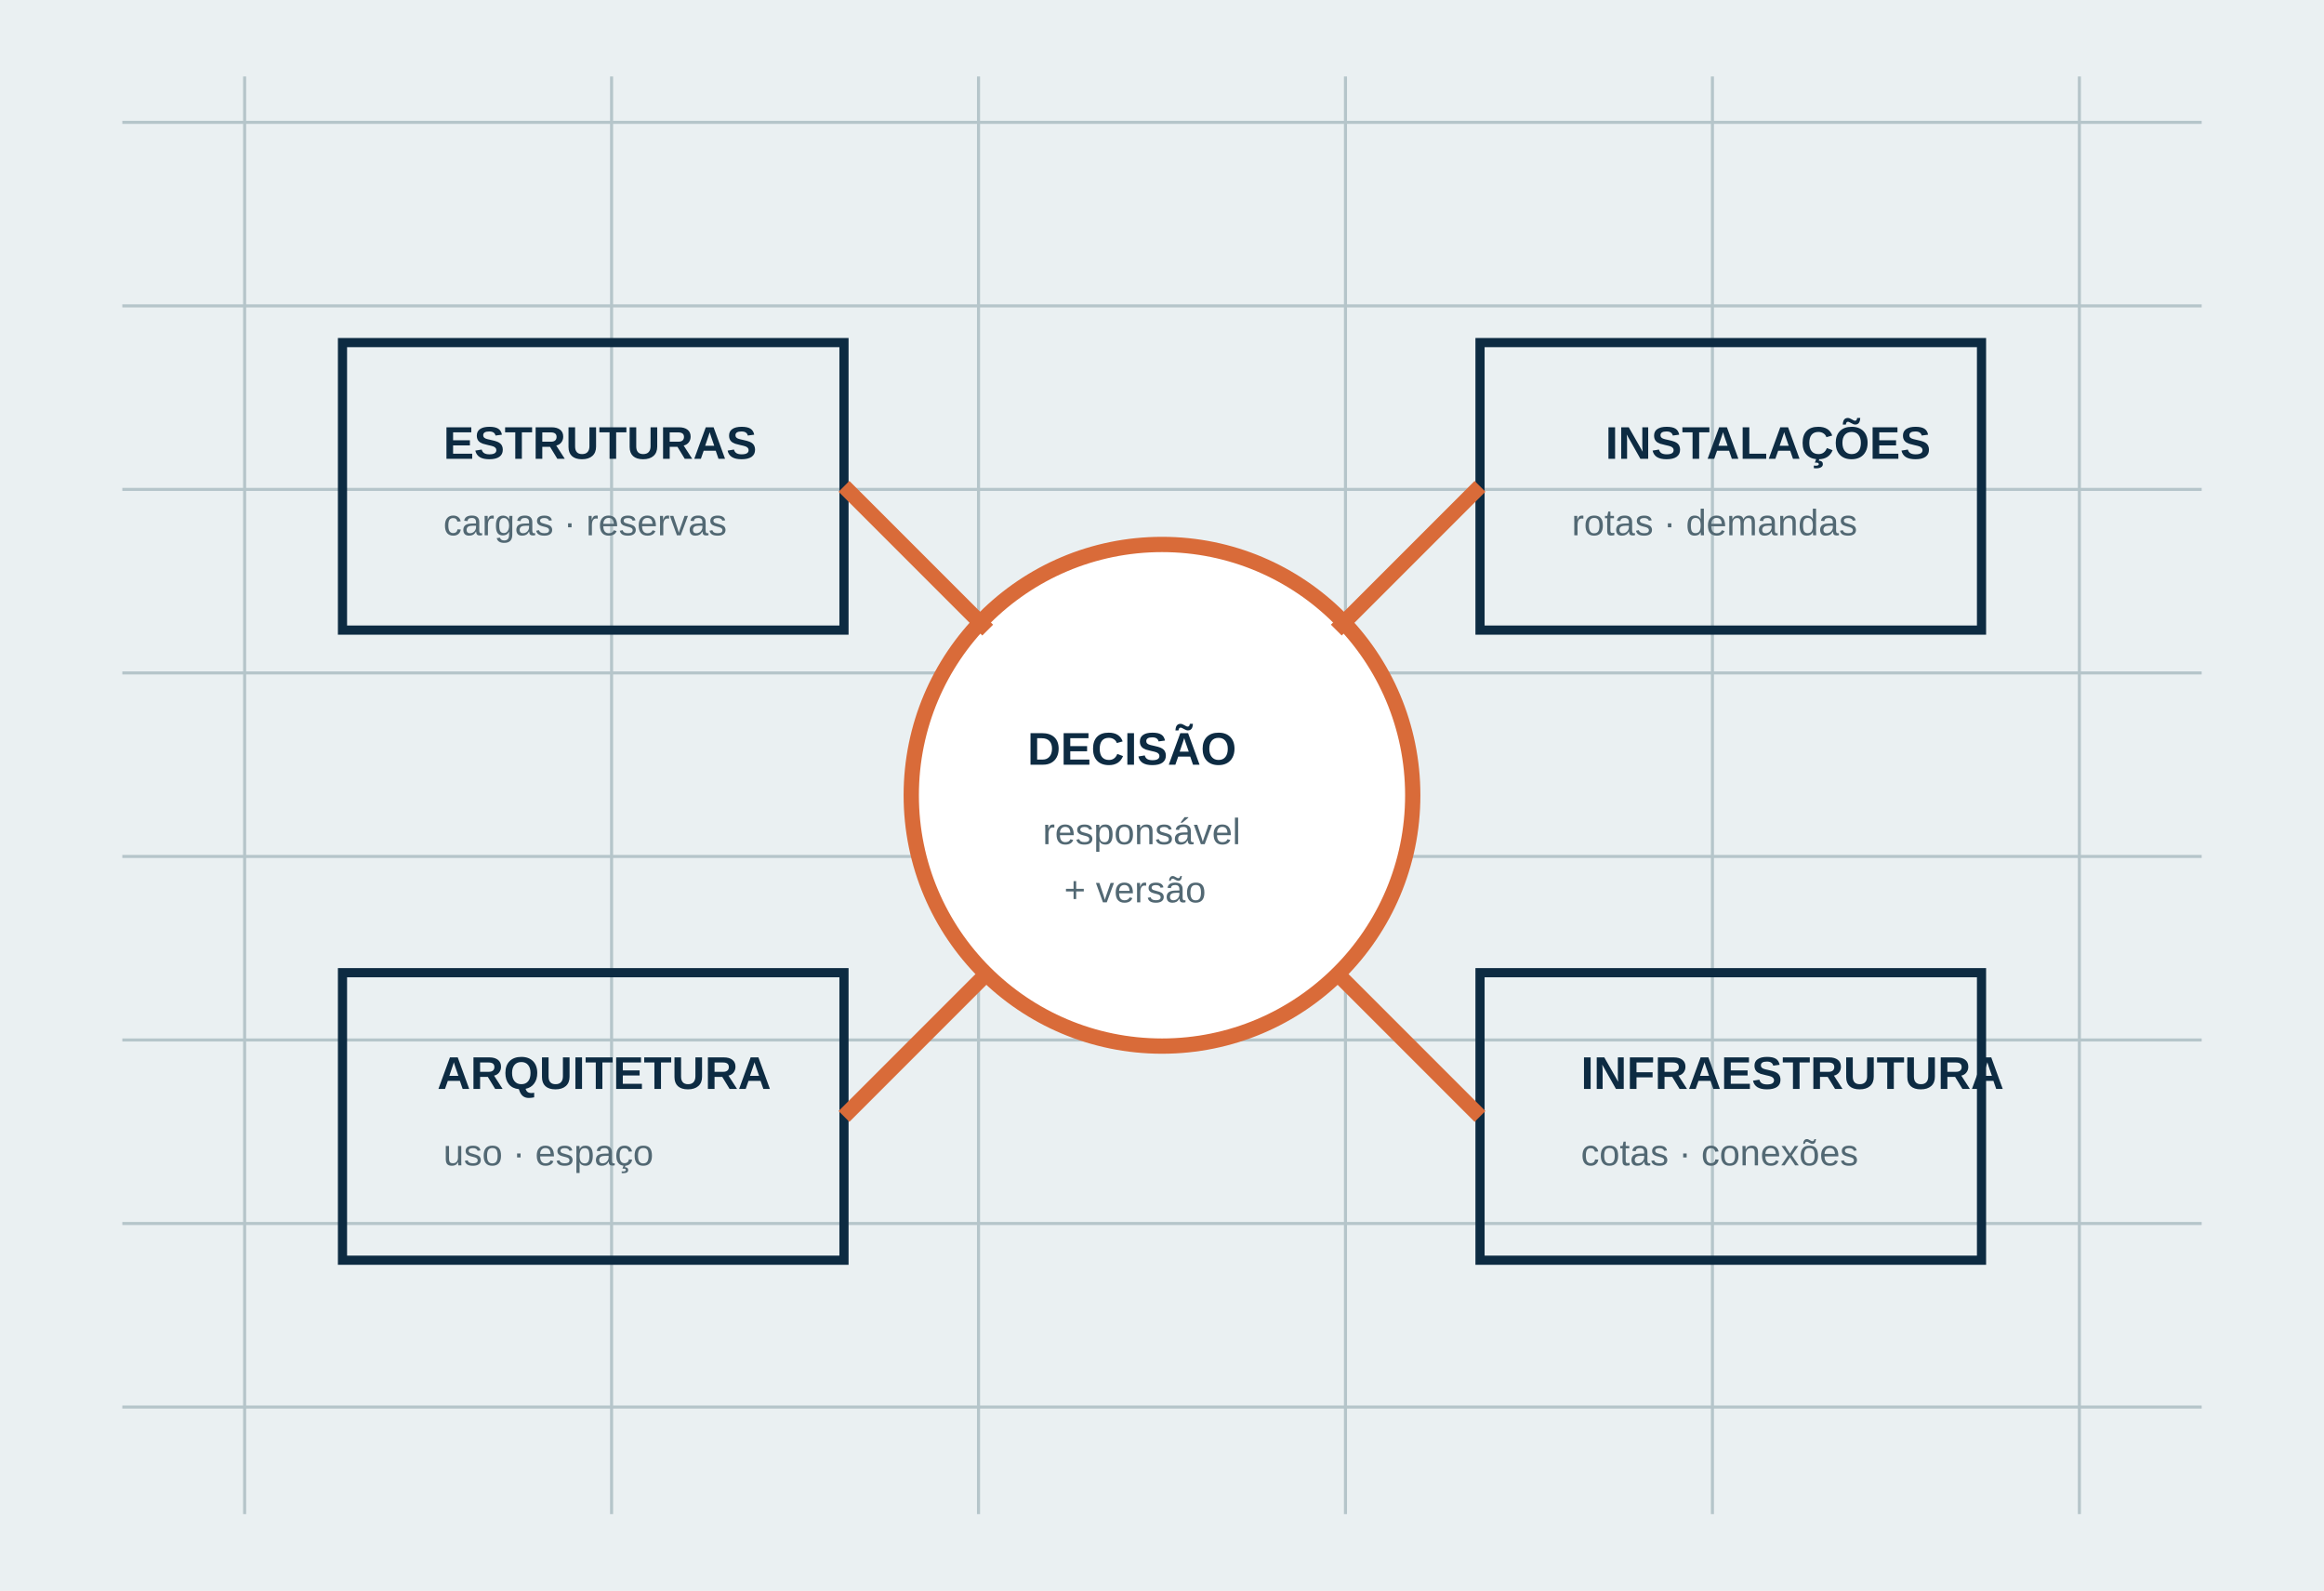
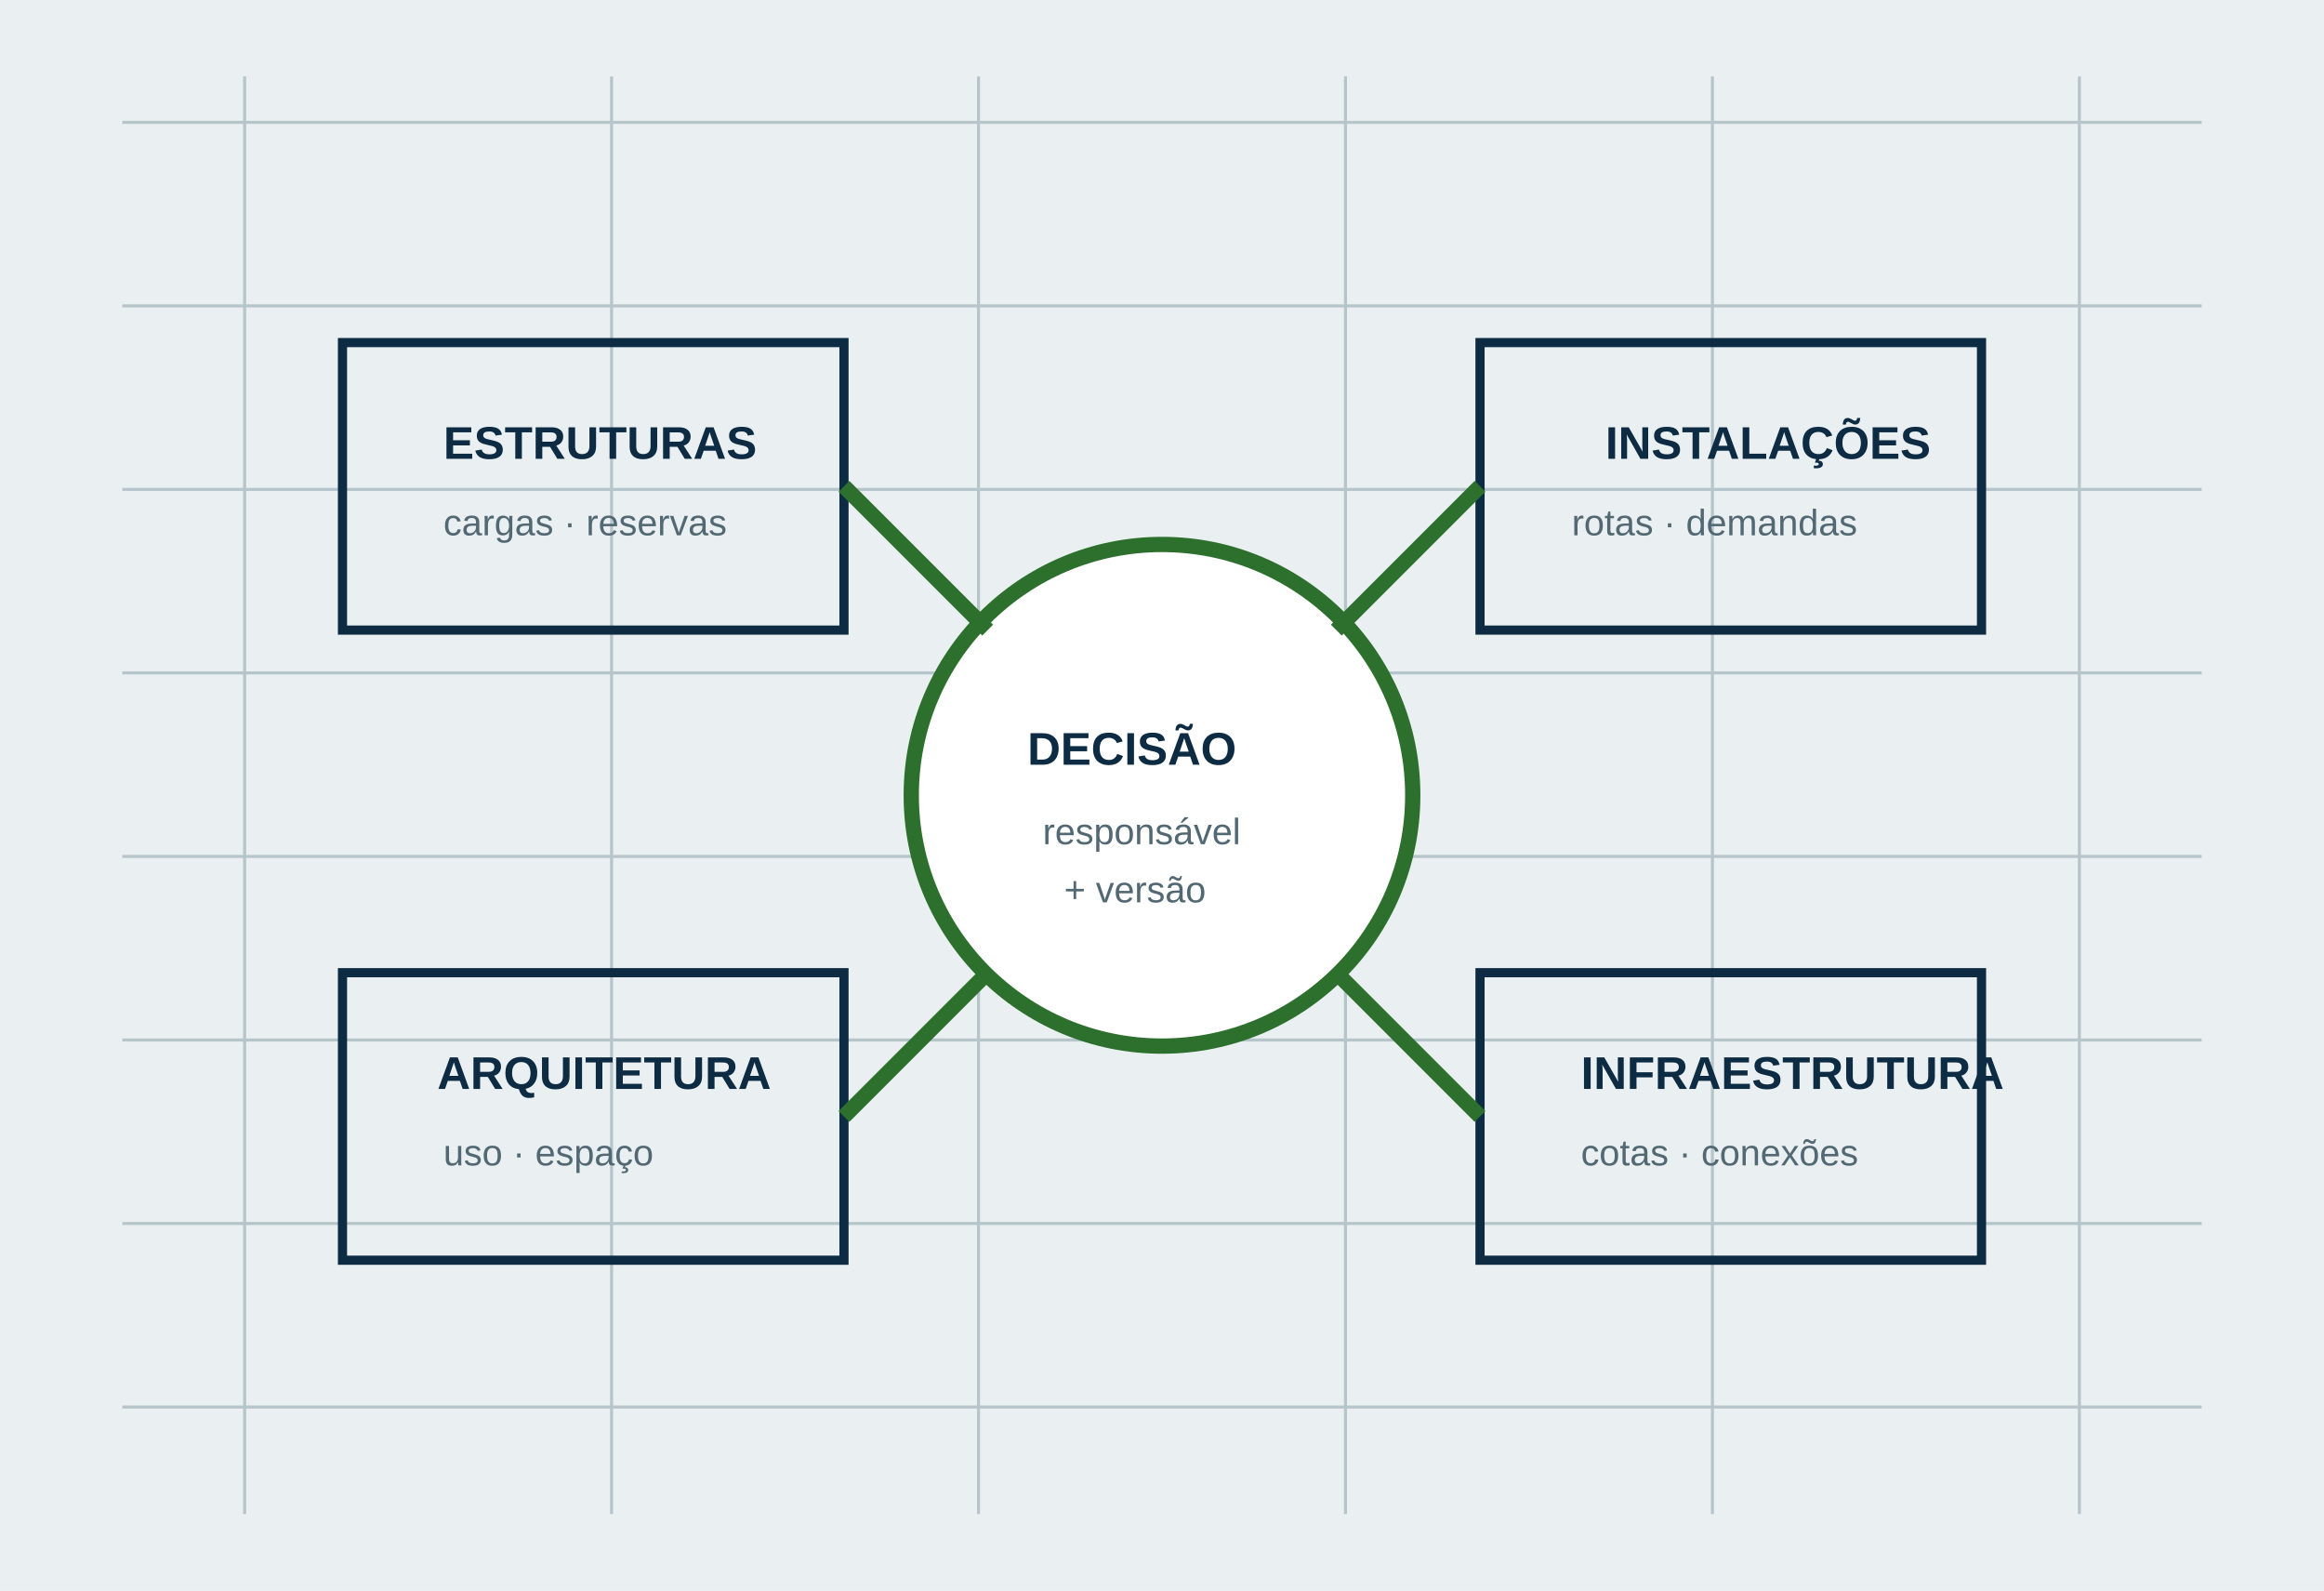
<svg xmlns="http://www.w3.org/2000/svg" viewBox="0 0 760 520">
-   <style>.g{stroke:#b5c5ca;stroke-width:1}.l{fill:none;stroke:#0d2b42;stroke-width:3}.a{fill:none;stroke:#d96b39;stroke-width:5}.t{font:700 15px Arial;fill:#0d2b42}.s{font:12px Arial;fill:#526873}</style>
+   <style>.g{stroke:#b5c5ca;stroke-width:1}.l{fill:none;stroke:#0d2b42;stroke-width:3}.a{fill:none;stroke:#2d6f2d;stroke-width:5}.t{font:700 15px Arial;fill:#0d2b42}.s{font:12px Arial;fill:#526873}</style>
  <rect width="760" height="520" fill="#eaf0f2" />
  <g class="g">
    <path d="M40 40H720M40 100H720M40 160H720M40 220H720M40 280H720M40 340H720M40 400H720M40 460H720M80 25V495M200 25V495M320 25V495M440 25V495M560 25V495M680 25V495" />
  </g>
  <path class="l" d="M112 112h164v94H112zM484 112h164v94H484zM112 318h164v94H112zM484 318h164v94H484z" />
-   <circle cx="380" cy="260" r="82" fill="#fff" stroke="#d96b39" stroke-width="5" />
+   <circle cx="380" cy="260" r="82" fill="#fff" stroke="#2d6f2d" stroke-width="5" />
  <path class="a" d="M276 159l47 47M484 159l-47 47M276 365l47-47M484 365l-47-47" />
  <text class="t" x="145" y="150">ESTRUTURAS</text>
  <text class="s" x="145" y="175">cargas · reservas</text>
  <text class="t" x="525" y="150">INSTALAÇÕES</text>
  <text class="s" x="514" y="175">rotas · demandas</text>
  <text class="t" x="143" y="356">ARQUITETURA</text>
  <text class="s" x="145" y="381">uso · espaço</text>
  <text class="t" x="517" y="356">INFRAESTRUTURA</text>
  <text class="s" x="517" y="381">cotas · conexões</text>
  <text class="t" x="336" y="250">DECISÃO</text>
  <text class="s" x="341" y="276">responsável</text>
  <text class="s" x="348" y="295">+ versão</text>
</svg>
